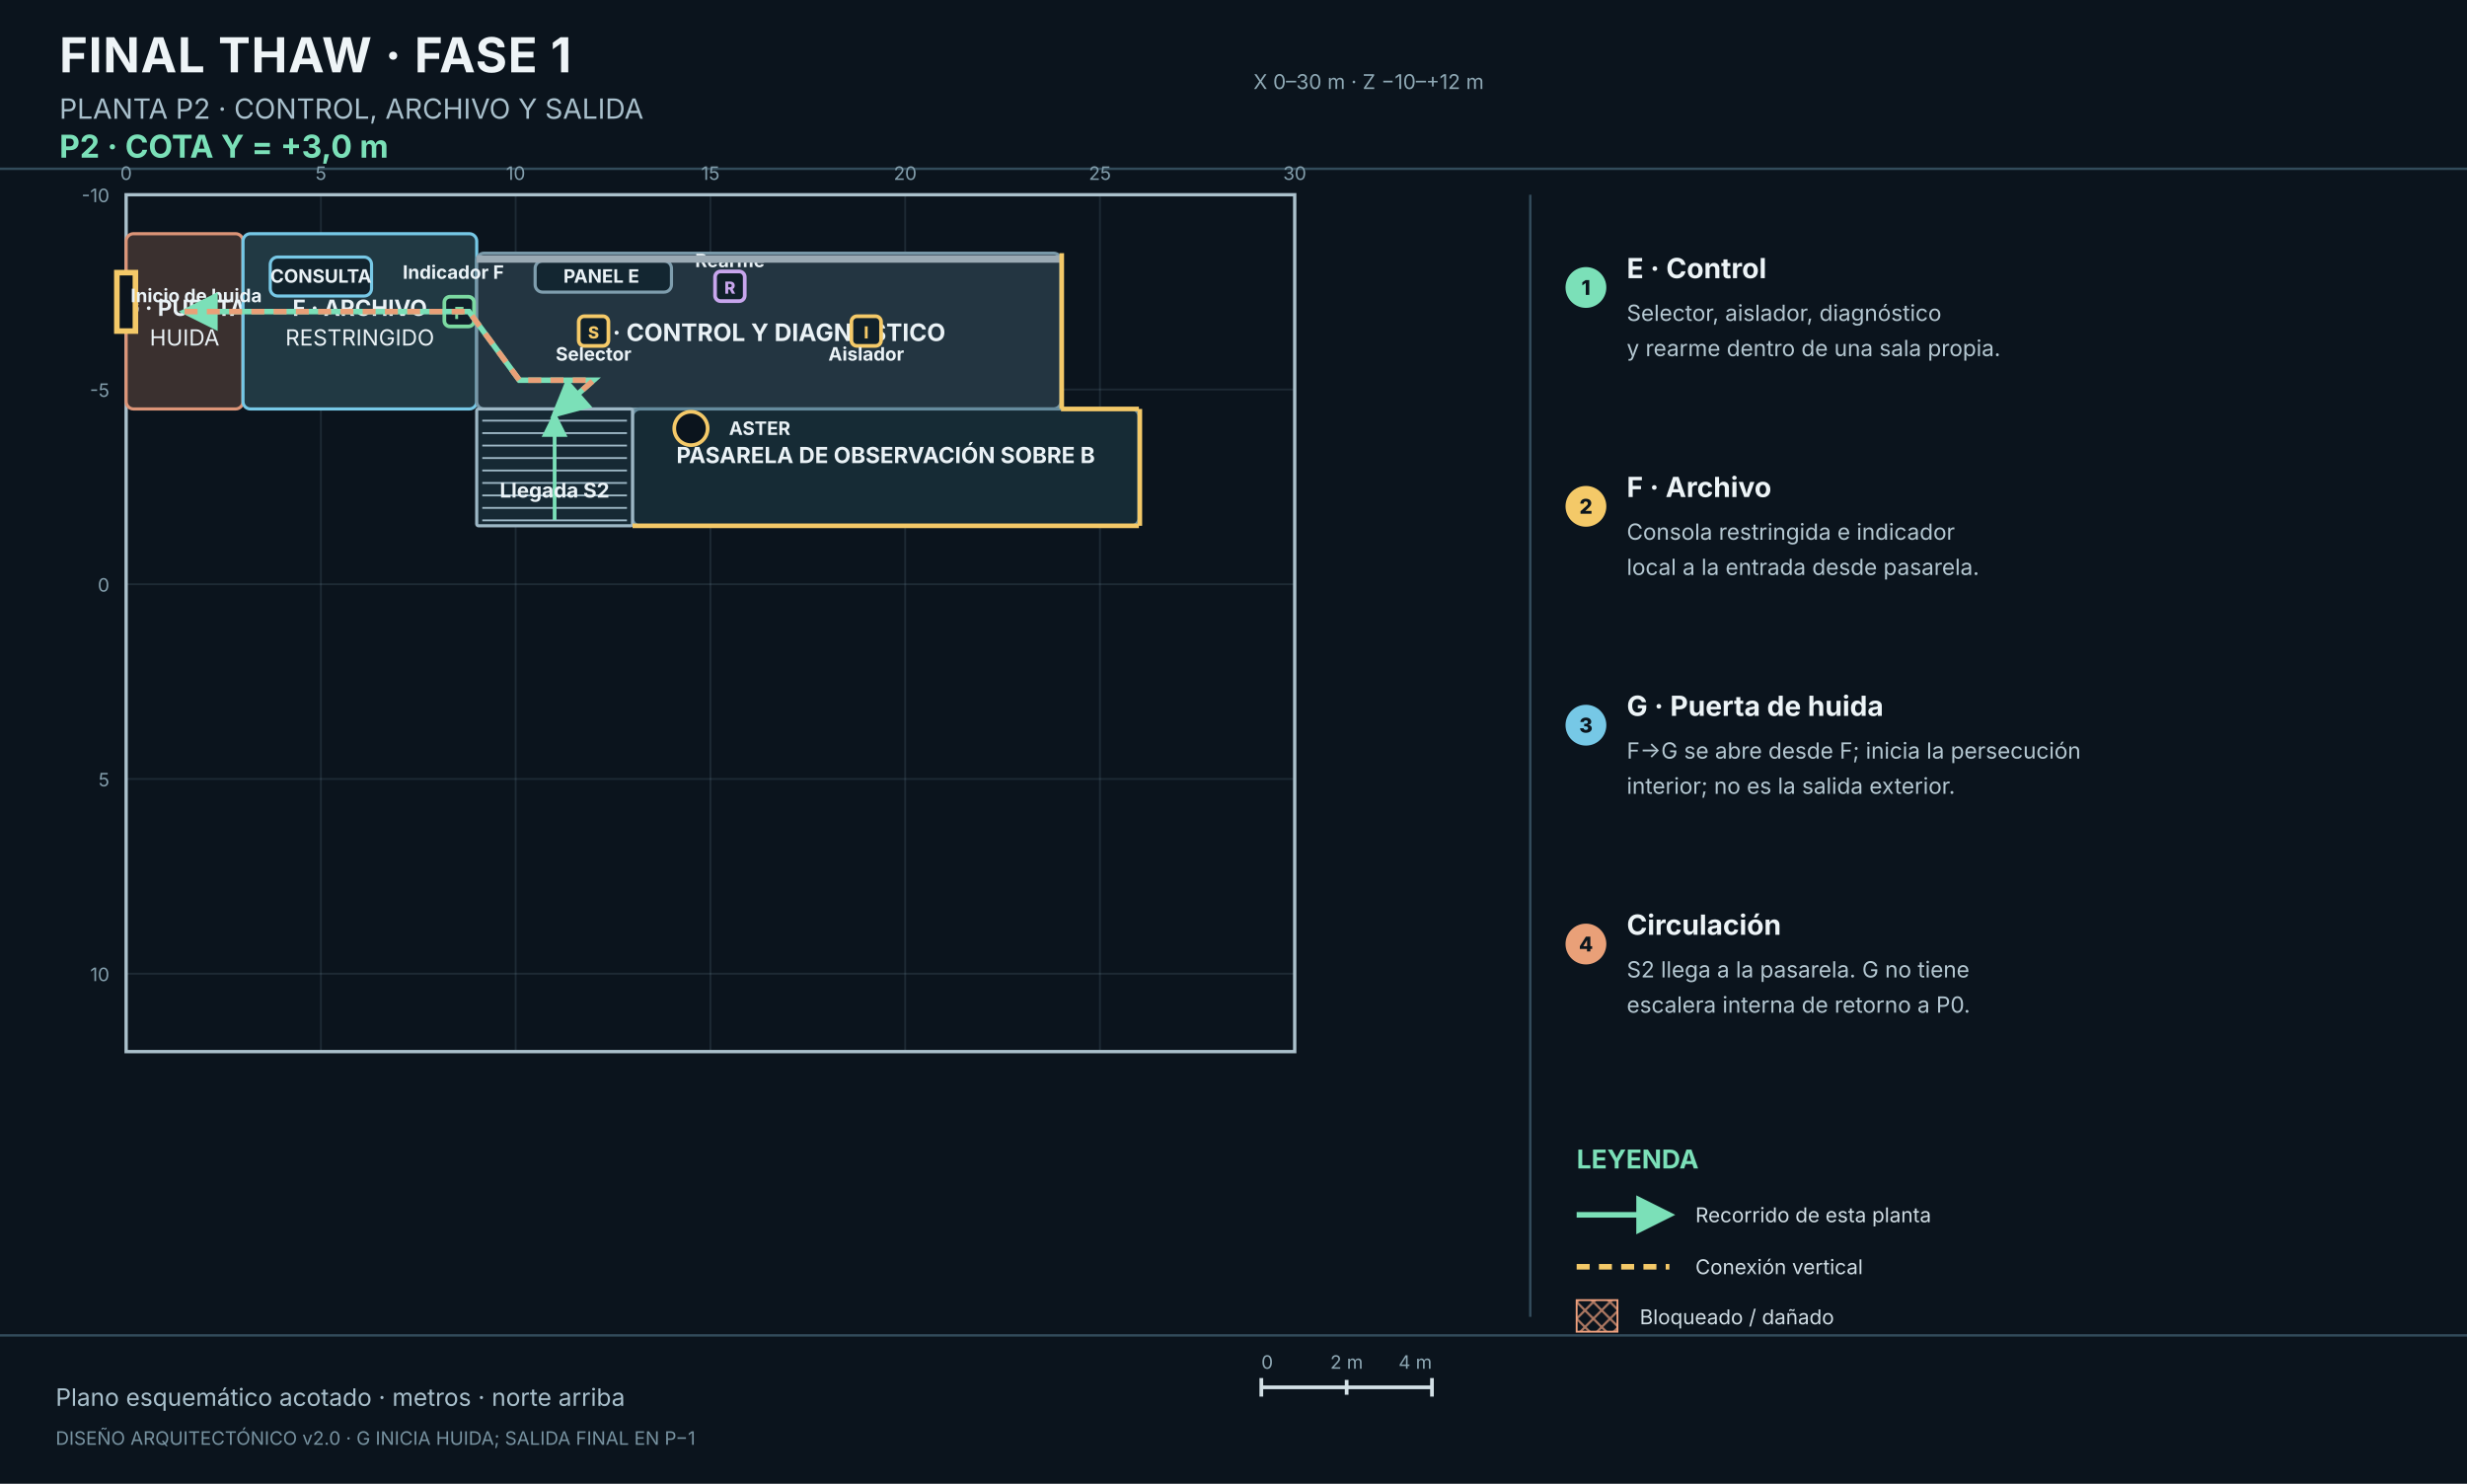
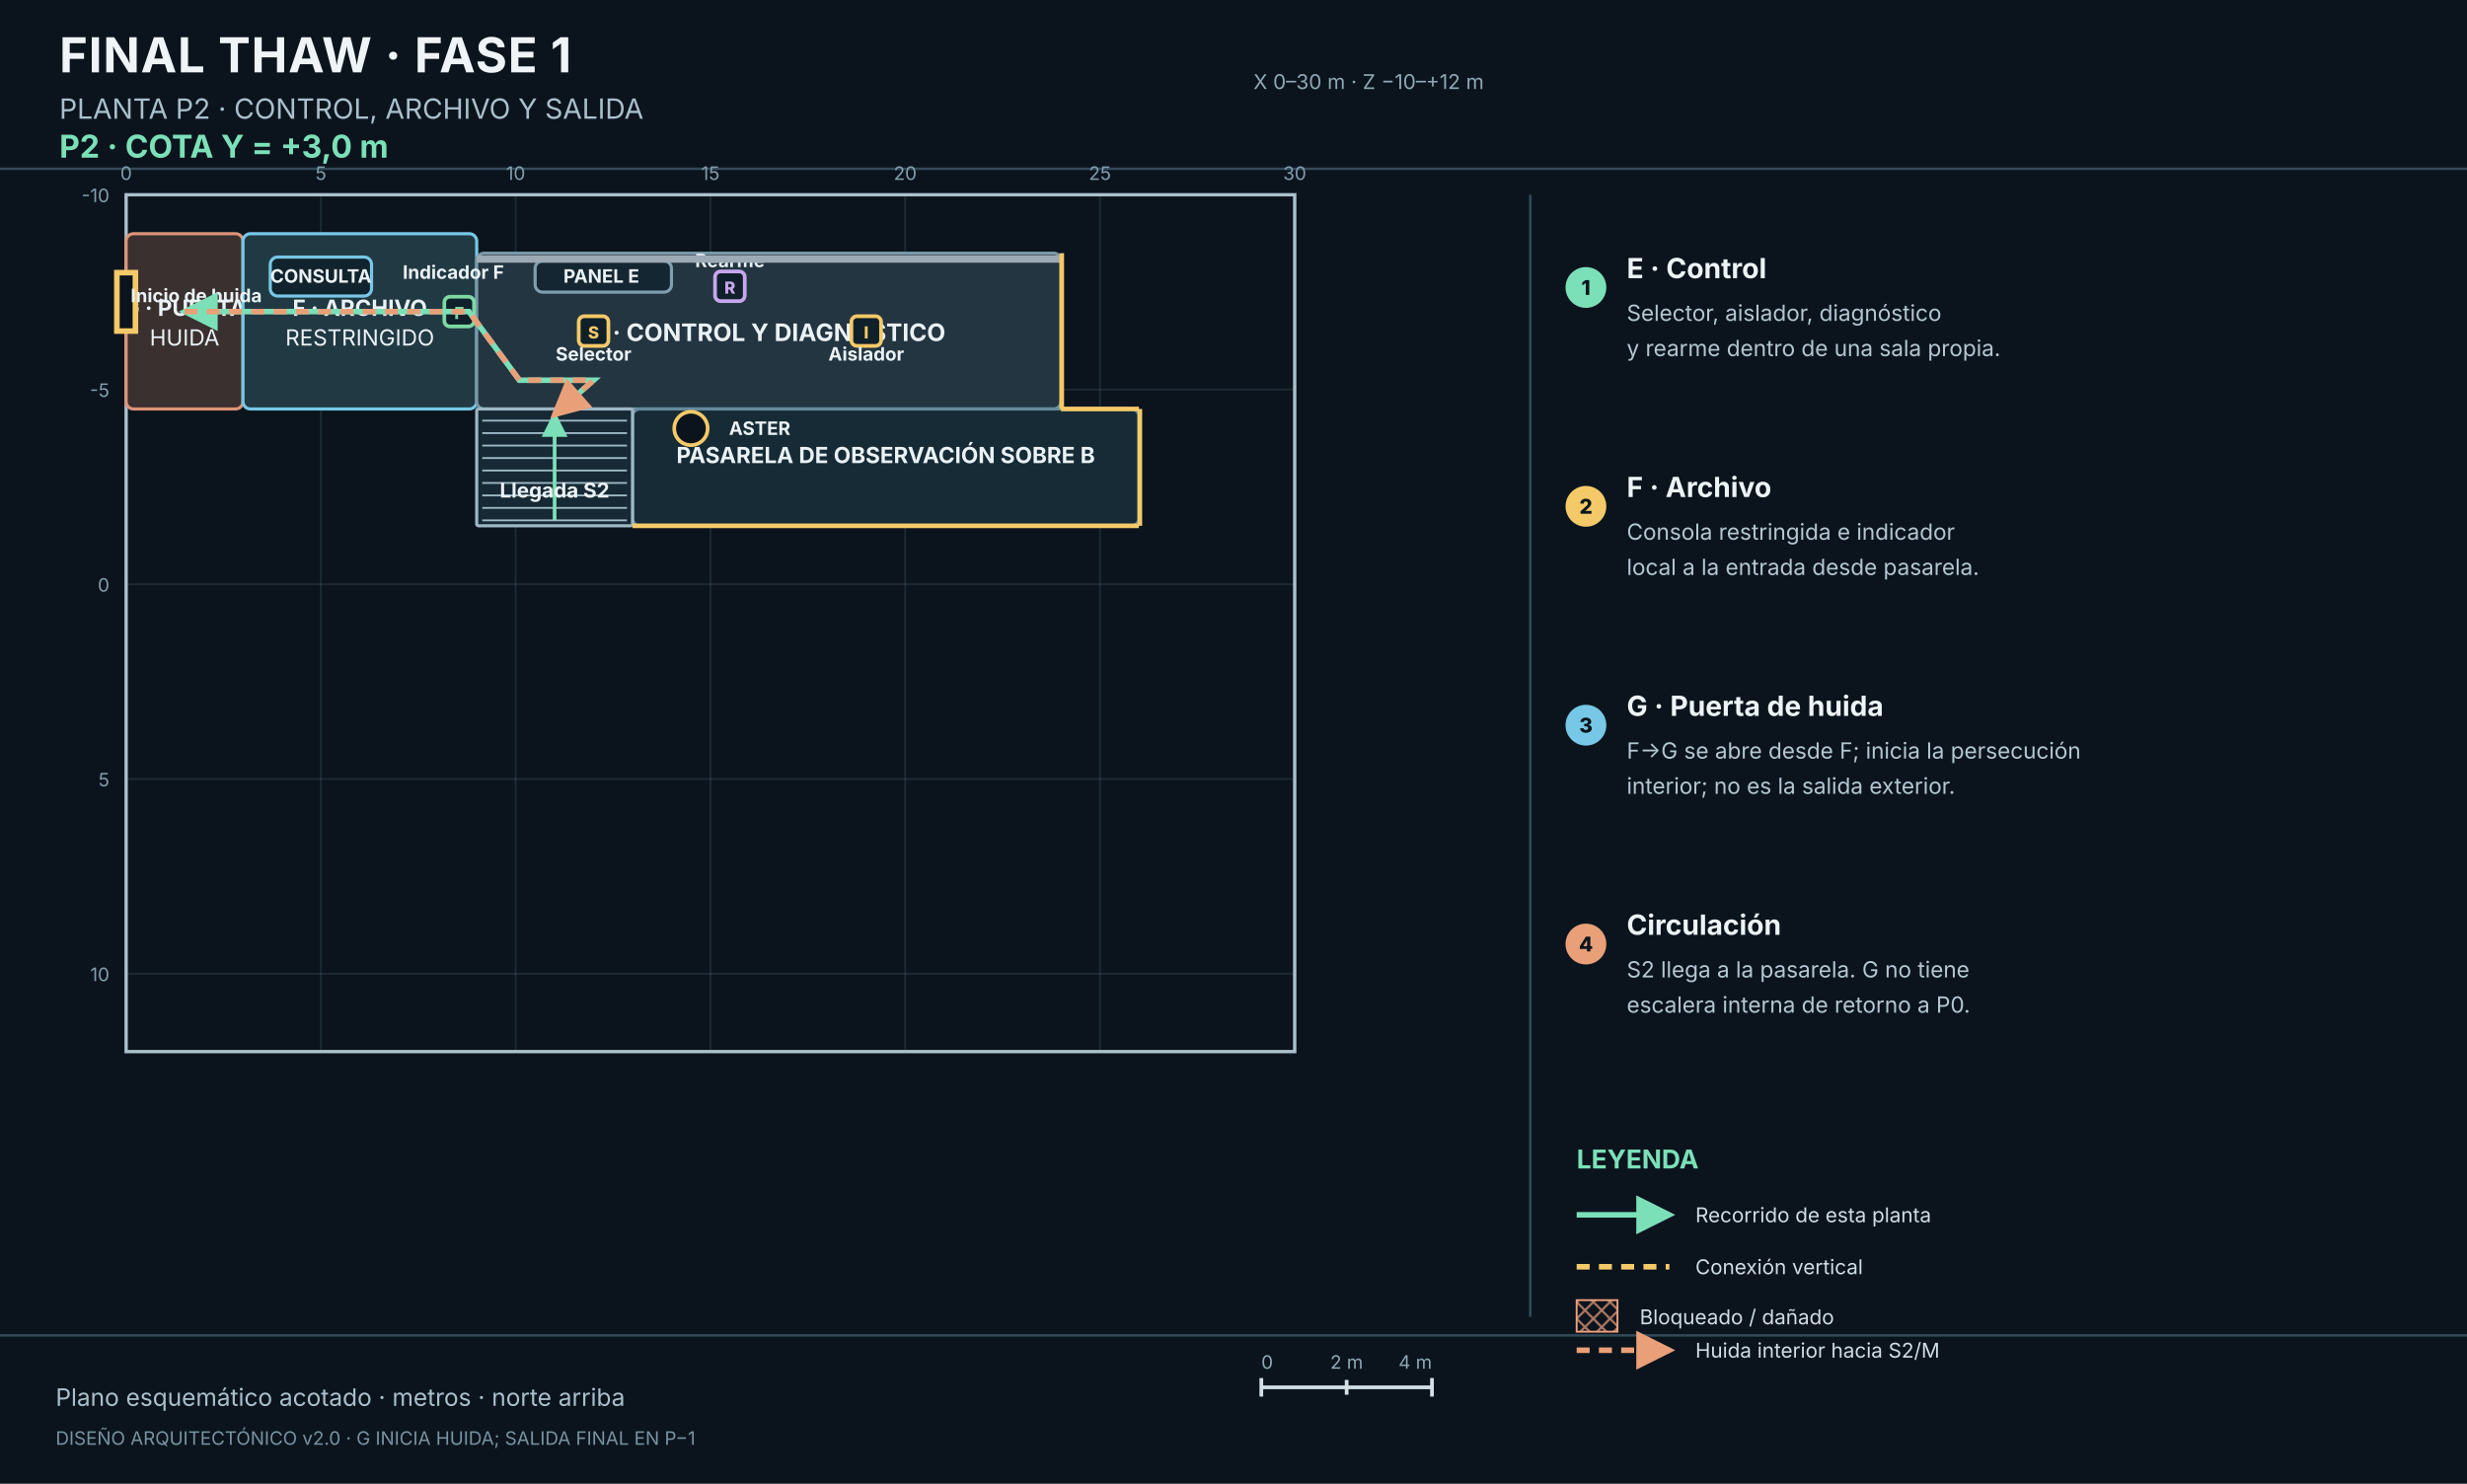
<svg xmlns="http://www.w3.org/2000/svg" viewBox="0 0 1330 800" role="img" aria-label="PLANTA P2 · CONTROL, ARCHIVO Y PUERTA DE HUIDA">
  <defs>
    <marker id="arrow" viewBox="0 0 10 10" refX="8.5" refY="5" markerWidth="7" markerHeight="7" orient="auto">
      <path d="M0,0 L10,5 L0,10 z" fill="#7be0b8" />
    </marker>
    <marker id="vertical" viewBox="0 0 10 10" refX="8.5" refY="5" markerWidth="7" markerHeight="7" orient="auto">
      <path d="M0,0 L10,5 L0,10 z" fill="#f4c968" />
+     </marker>
+     <marker id="escape" viewBox="0 0 10 10" refX="8.5" refY="5" markerWidth="7" markerHeight="7" orient="auto">
+       <path d="M0,0 L10,5 L0,10 z" fill="#e9a078" />
    </marker>
    <pattern id="blocked" width="9" height="9" patternUnits="userSpaceOnUse">
      <path d="M0,0L9,9M9,0L0,9" stroke="#efa17e" stroke-width="1.2" opacity=".7" />
    </pattern>
    <pattern id="void" width="12" height="12" patternUnits="userSpaceOnUse">
      <path d="M0,0L12,12M12,0L0,12" stroke="#64808e" stroke-width="1" opacity=".45" />
    </pattern>
  </defs>
  <style>text{font-family:Inter,Arial,sans-serif}.title{font-size:26px;font-weight:750;fill:#eef4f7;letter-spacing:.5px}.sub{font-size:15px;fill:#a9c0cc}.level{font-size:17px;font-weight:750;fill:#7be0b8}.room{font-size:13px;fill:#eaf2f6}.small{font-size:11px;fill:#d0dde4}.muted{font-size:11px;fill:#8fa9b5}</style>
  <rect width="1330" height="800" fill="#0b141d" />
  <path d="M0 91H1330M825 105V710M0 720H1330" stroke="#324b5a" stroke-width="1.3" />
  <text x="32" y="39" class="title">FINAL THAW · FASE 1</text>
  <text x="32" y="64" class="sub">PLANTA P2 · CONTROL, ARCHIVO Y SALIDA</text>
  <text x="32" y="85" class="level">P2 · COTA Y = +3,0 m</text>
  <text x="800" y="48" text-anchor="end" class="muted">X 0–30 m · Z −10–+12 m</text>
  <line x1="68" y1="105" x2="68" y2="567" stroke="#7895a6" opacity=".17" />
  <text x="68" y="97" font-size="10" text-anchor="middle" fill="#839eac">0</text>
  <line x1="173" y1="105" x2="173" y2="567" stroke="#7895a6" opacity=".17" />
  <text x="173" y="97" font-size="10" text-anchor="middle" fill="#839eac">5</text>
  <line x1="278" y1="105" x2="278" y2="567" stroke="#7895a6" opacity=".17" />
  <text x="278" y="97" font-size="10" text-anchor="middle" fill="#839eac">10</text>
  <line x1="383" y1="105" x2="383" y2="567" stroke="#7895a6" opacity=".17" />
  <text x="383" y="97" font-size="10" text-anchor="middle" fill="#839eac">15</text>
  <line x1="488" y1="105" x2="488" y2="567" stroke="#7895a6" opacity=".17" />
  <text x="488" y="97" font-size="10" text-anchor="middle" fill="#839eac">20</text>
  <line x1="593" y1="105" x2="593" y2="567" stroke="#7895a6" opacity=".17" />
  <text x="593" y="97" font-size="10" text-anchor="middle" fill="#839eac">25</text>
  <line x1="698" y1="105" x2="698" y2="567" stroke="#7895a6" opacity=".17" />
  <text x="698" y="97" font-size="10" text-anchor="middle" fill="#839eac">30</text>
  <line x1="68" y1="105" x2="698" y2="105" stroke="#7895a6" opacity=".17" />
  <text x="59" y="109" font-size="10" text-anchor="end" fill="#839eac">-10</text>
  <line x1="68" y1="210" x2="698" y2="210" stroke="#7895a6" opacity=".17" />
  <text x="59" y="214" font-size="10" text-anchor="end" fill="#839eac">-5</text>
  <line x1="68" y1="315" x2="698" y2="315" stroke="#7895a6" opacity=".17" />
  <text x="59" y="319" font-size="10" text-anchor="end" fill="#839eac">0</text>
  <line x1="68" y1="420" x2="698" y2="420" stroke="#7895a6" opacity=".17" />
  <text x="59" y="424" font-size="10" text-anchor="end" fill="#839eac">5</text>
  <line x1="68" y1="525" x2="698" y2="525" stroke="#7895a6" opacity=".17" />
  <text x="59" y="529" font-size="10" text-anchor="end" fill="#839eac">10</text>
  <rect x="68" y="105" width="630" height="462" fill="none" stroke="#abc1cc" stroke-width="1.8" />
  <rect x="68" y="126" width="63" height="94.5" rx="4" fill="#3a302f" stroke="#dc9477" stroke-width="1.7" />
  <text x="99.5" y="170.3" text-anchor="middle" font-size="12" font-family="Inter,Arial,sans-serif" font-weight="700" fill="#eaf2f6">G · PUERTA</text>
  <text x="99.5" y="186.3" text-anchor="middle" font-size="12" font-family="Inter,Arial,sans-serif" font-weight="400" fill="#eaf2f6">HUIDA</text>
  <rect x="131" y="126" width="126" height="94.5" rx="4" fill="#213943" stroke="#76c8e6" stroke-width="1.7" />
  <text x="194" y="170.3" text-anchor="middle" font-size="12" font-family="Inter,Arial,sans-serif" font-weight="700" fill="#eaf2f6">F · ARCHIVO</text>
  <text x="194" y="186.3" text-anchor="middle" font-size="12" font-family="Inter,Arial,sans-serif" font-weight="400" fill="#eaf2f6">RESTRINGIDO</text>
  <rect x="257" y="136.5" width="315" height="84" rx="4" fill="#233541" stroke="#7898a8" stroke-width="1.7" />
  <text x="414.5" y="183.883" text-anchor="middle" font-size="13" font-family="Inter,Arial,sans-serif" font-weight="700" fill="#eaf2f6">E · CONTROL Y DIAGNÓSTICO</text>
  <rect x="341" y="220.5" width="273" height="63" rx="4" fill="#162b35" stroke="#658b9d" stroke-width="1.7" />
  <text x="477.5" y="249.7" text-anchor="middle" font-size="12" font-family="Inter,Arial,sans-serif" font-weight="700" fill="#eaf2f6">PASARELA DE OBSERVACIÓN SOBRE B</text>
  <rect x="145.7" y="138.6" width="54.6" height="21" rx="4" fill="#11232d" stroke="#77c8e6" stroke-width="1.7" />
  <text x="173" y="152.433" text-anchor="middle" font-size="10" font-family="Inter,Arial,sans-serif" font-weight="700" fill="#eaf2f6">CONSULTA</text>
  <rect x="239.55" y="160" width="16" height="16" rx="3" fill="#10202a" stroke="#7bd9a1" stroke-width="2" />
  <text x="247.55" y="172" text-anchor="middle" font-size="9" font-family="Inter,Arial,sans-serif" font-weight="800" fill="#7bd9a1">F</text>
  <text x="244.4" y="150.333" text-anchor="middle" font-size="10" font-family="Inter,Arial,sans-serif" font-weight="700" fill="#eaf2f6">Indicador F</text>
  <rect x="288.5" y="140.7" width="73.5" height="16.8" rx="4" fill="#132631" stroke="#7f9eae" stroke-width="1.7" />
  <text x="324.2" y="152.433" text-anchor="middle" font-size="10" font-family="Inter,Arial,sans-serif" font-weight="700" fill="#eaf2f6">PANEL E</text>
  <rect x="312" y="170.5" width="16" height="16" rx="3" fill="#10202a" stroke="#f4c968" stroke-width="2" />
  <text x="320" y="182.5" text-anchor="middle" font-size="9" font-family="Inter,Arial,sans-serif" font-weight="800" fill="#f4c968">S</text>
  <rect x="459" y="170.5" width="16" height="16" rx="3" fill="#10202a" stroke="#f4c968" stroke-width="2" />
  <text x="467" y="182.5" text-anchor="middle" font-size="9" font-family="Inter,Arial,sans-serif" font-weight="800" fill="#f4c968">I</text>
  <rect x="385.5" y="146.35" width="16" height="16" rx="3" fill="#10202a" stroke="#c8a6ed" stroke-width="2" />
  <text x="393.5" y="158.35" text-anchor="middle" font-size="9" font-family="Inter,Arial,sans-serif" font-weight="800" fill="#c8a6ed">R</text>
  <text x="320" y="194.433" text-anchor="middle" font-size="10" font-family="Inter,Arial,sans-serif" font-weight="700" fill="#eaf2f6">Selector</text>
  <text x="467" y="194.433" text-anchor="middle" font-size="10" font-family="Inter,Arial,sans-serif" font-weight="700" fill="#eaf2f6">Aislador</text>
  <text x="393.5" y="144.033" text-anchor="middle" font-size="10" font-family="Inter,Arial,sans-serif" font-weight="700" fill="#eaf2f6">Rearme</text>
  <rect x="63" y="147" width="10" height="31.5" fill="#0b141d" stroke="#f4c968" stroke-width="3" />
  <text x="105.8" y="162.933" text-anchor="middle" font-size="10" font-family="Inter,Arial,sans-serif" font-weight="700" fill="#eaf2f6">Inicio de huida</text>
  <rect x="257" y="220.5" width="84" height="63" rx="1" fill="#162934" stroke="#9db7c5" stroke-width="1.7" />
  <line x1="260" y1="226.8" x2="338" y2="226.8" stroke="#9db7c5" stroke-width="1" />
  <line x1="260" y1="233.52" x2="338" y2="233.52" stroke="#9db7c5" stroke-width="1" />
  <line x1="260" y1="240.24" x2="338" y2="240.24" stroke="#9db7c5" stroke-width="1" />
  <line x1="260" y1="246.96" x2="338" y2="246.96" stroke="#9db7c5" stroke-width="1" />
  <line x1="260" y1="253.68" x2="338" y2="253.68" stroke="#9db7c5" stroke-width="1" />
  <line x1="260" y1="260.4" x2="338" y2="260.4" stroke="#9db7c5" stroke-width="1" />
  <line x1="260" y1="267.12" x2="338" y2="267.12" stroke="#9db7c5" stroke-width="1" />
  <line x1="260" y1="273.84" x2="338" y2="273.84" stroke="#9db7c5" stroke-width="1" />
  <line x1="260" y1="280.56" x2="338" y2="280.56" stroke="#9db7c5" stroke-width="1" />
  <polyline points="299,280.35 299,223.65" fill="none" stroke="#7be0b8" stroke-width="2" marker-end="url(#arrow)" />
  <text x="299" y="268.267" text-anchor="middle" font-size="11" font-family="Inter,Arial,sans-serif" font-weight="700" fill="#eaf2f6">Llegada S2</text>
  <line x1="257" y1="139.65" x2="572" y2="139.65" stroke="#9baab4" stroke-width="4" />
  <line x1="572.4" y1="136.5" x2="572.4" y2="220.5" stroke="#f4c968" stroke-width="2.5" />
  <line x1="572" y1="220.5" x2="614" y2="220.5" stroke="#f4c968" stroke-width="2.5" />
  <line x1="341" y1="283.5" x2="614" y2="283.5" stroke="#f4c968" stroke-width="2.5" />
  <line x1="614.5" y1="220.5" x2="614.5" y2="283.5" stroke="#f4c968" stroke-width="2.5" />
  <polyline points="299,223.5 320,205 280,205 252.8,168 173,168 99.5,168" fill="none" stroke="#7be0b8" stroke-width="3" marker-end="url(#arrow)" />
-   <polyline points="99.5,168 173,168 252.8,168 280,205 320,205 299,223.5" fill="none" stroke="#e9a078" stroke-width="3" stroke-dasharray="7 5" marker-end="url(#arrow)" />
+   <polyline points="99.5,168 173,168 252.8,168 280,205 320,205 299,223.5" fill="none" stroke="#e9a078" stroke-width="3" stroke-dasharray="7 5" marker-end="url(#escape)" />
  <circle cx="372.5" cy="231" r="9" fill="#0b141d" stroke="#f4c968" stroke-width="2" />
  <text x="393" y="234.5" font-size="10" font-family="Inter,Arial,sans-serif" font-weight="700" fill="#eaf2f6">ASTER</text>
  <circle cx="855" cy="155" r="11" fill="#7be0b8" />
  <text x="855" y="159" font-size="11" text-anchor="middle" font-weight="800" fill="#0b151d">1</text>
  <text x="877" y="150" font-size="15" font-weight="700" fill="#edf4f7">E · Control</text>
  <text x="877" y="173" font-size="12" fill="#b4c7d1">Selector, aislador, diagnóstico</text>
  <text x="877" y="192" font-size="12" fill="#b4c7d1">y rearme dentro de una sala propia.</text>
  <circle cx="855" cy="273" r="11" fill="#f4c968" />
  <text x="855" y="277" font-size="11" text-anchor="middle" font-weight="800" fill="#0b151d">2</text>
  <text x="877" y="268" font-size="15" font-weight="700" fill="#edf4f7">F · Archivo</text>
  <text x="877" y="291" font-size="12" fill="#b4c7d1">Consola restringida e indicador</text>
  <text x="877" y="310" font-size="12" fill="#b4c7d1">local a la entrada desde pasarela.</text>
  <circle cx="855" cy="391" r="11" fill="#76c8e6" />
  <text x="855" y="395" font-size="11" text-anchor="middle" font-weight="800" fill="#0b151d">3</text>
  <text x="877" y="386" font-size="15" font-weight="700" fill="#edf4f7">G · Puerta de huida</text>
  <text x="877" y="409" font-size="12" fill="#b4c7d1">F→G se abre desde F; inicia la persecución</text>
  <text x="877" y="428" font-size="12" fill="#b4c7d1">interior; no es la salida exterior.</text>
  <circle cx="855" cy="509" r="11" fill="#e9a078" />
  <text x="855" y="513" font-size="11" text-anchor="middle" font-weight="800" fill="#0b151d">4</text>
  <text x="877" y="504" font-size="15" font-weight="700" fill="#edf4f7">Circulación</text>
  <text x="877" y="527" font-size="12" fill="#b4c7d1">S2 llega a la pasarela. G no tiene</text>
  <text x="877" y="546" font-size="12" fill="#b4c7d1">escalera interna de retorno a P0.</text>
  <g transform="translate(850 630)">
    <text x="0" y="0" font-size="14" font-weight="750" fill="#7be0b8">LEYENDA</text>
    <line x1="0" y1="25" x2="50" y2="25" stroke="#7be0b8" stroke-width="3" marker-end="url(#arrow)" />
    <text x="64" y="29" class="small">Recorrido de esta planta</text>
    <line x1="0" y1="53" x2="50" y2="53" stroke="#f4c968" stroke-width="3" stroke-dasharray="7 5" />
    <text x="64" y="57" class="small">Conexión vertical</text>
    <rect x="0" y="71" width="22" height="17" fill="url(#blocked)" stroke="#efa17e" />
    <text x="34" y="84" class="small">Bloqueado / dañado</text>
+     <line x1="0" y1="98" x2="50" y2="98" stroke="#e9a078" stroke-width="3" stroke-dasharray="7 5" marker-end="url(#escape)" />
+     <text x="64" y="102" class="small">Huida interior hacia S2/M</text>
  </g>
  <text x="30" y="758" font-size="13" fill="#a9c0cc">Plano esquemático acotado · metros · norte arriba</text>
  <text x="30" y="779" font-size="10" fill="#7893a1">DISEÑO ARQUITECTÓNICO v2.0 · G INICIA HUIDA; SALIDA FINAL EN P−1</text>
  <path d="M680 748H772M680 743V753M726 744V752M772 743V753" stroke="#d3e0e6" stroke-width="2" />
  <text x="680" y="738" font-size="10" fill="#8fa9b5">0</text>
  <text x="726" y="738" font-size="10" text-anchor="middle" fill="#8fa9b5">2 m</text>
  <text x="772" y="738" font-size="10" text-anchor="end" fill="#8fa9b5">4 m</text>
</svg>
